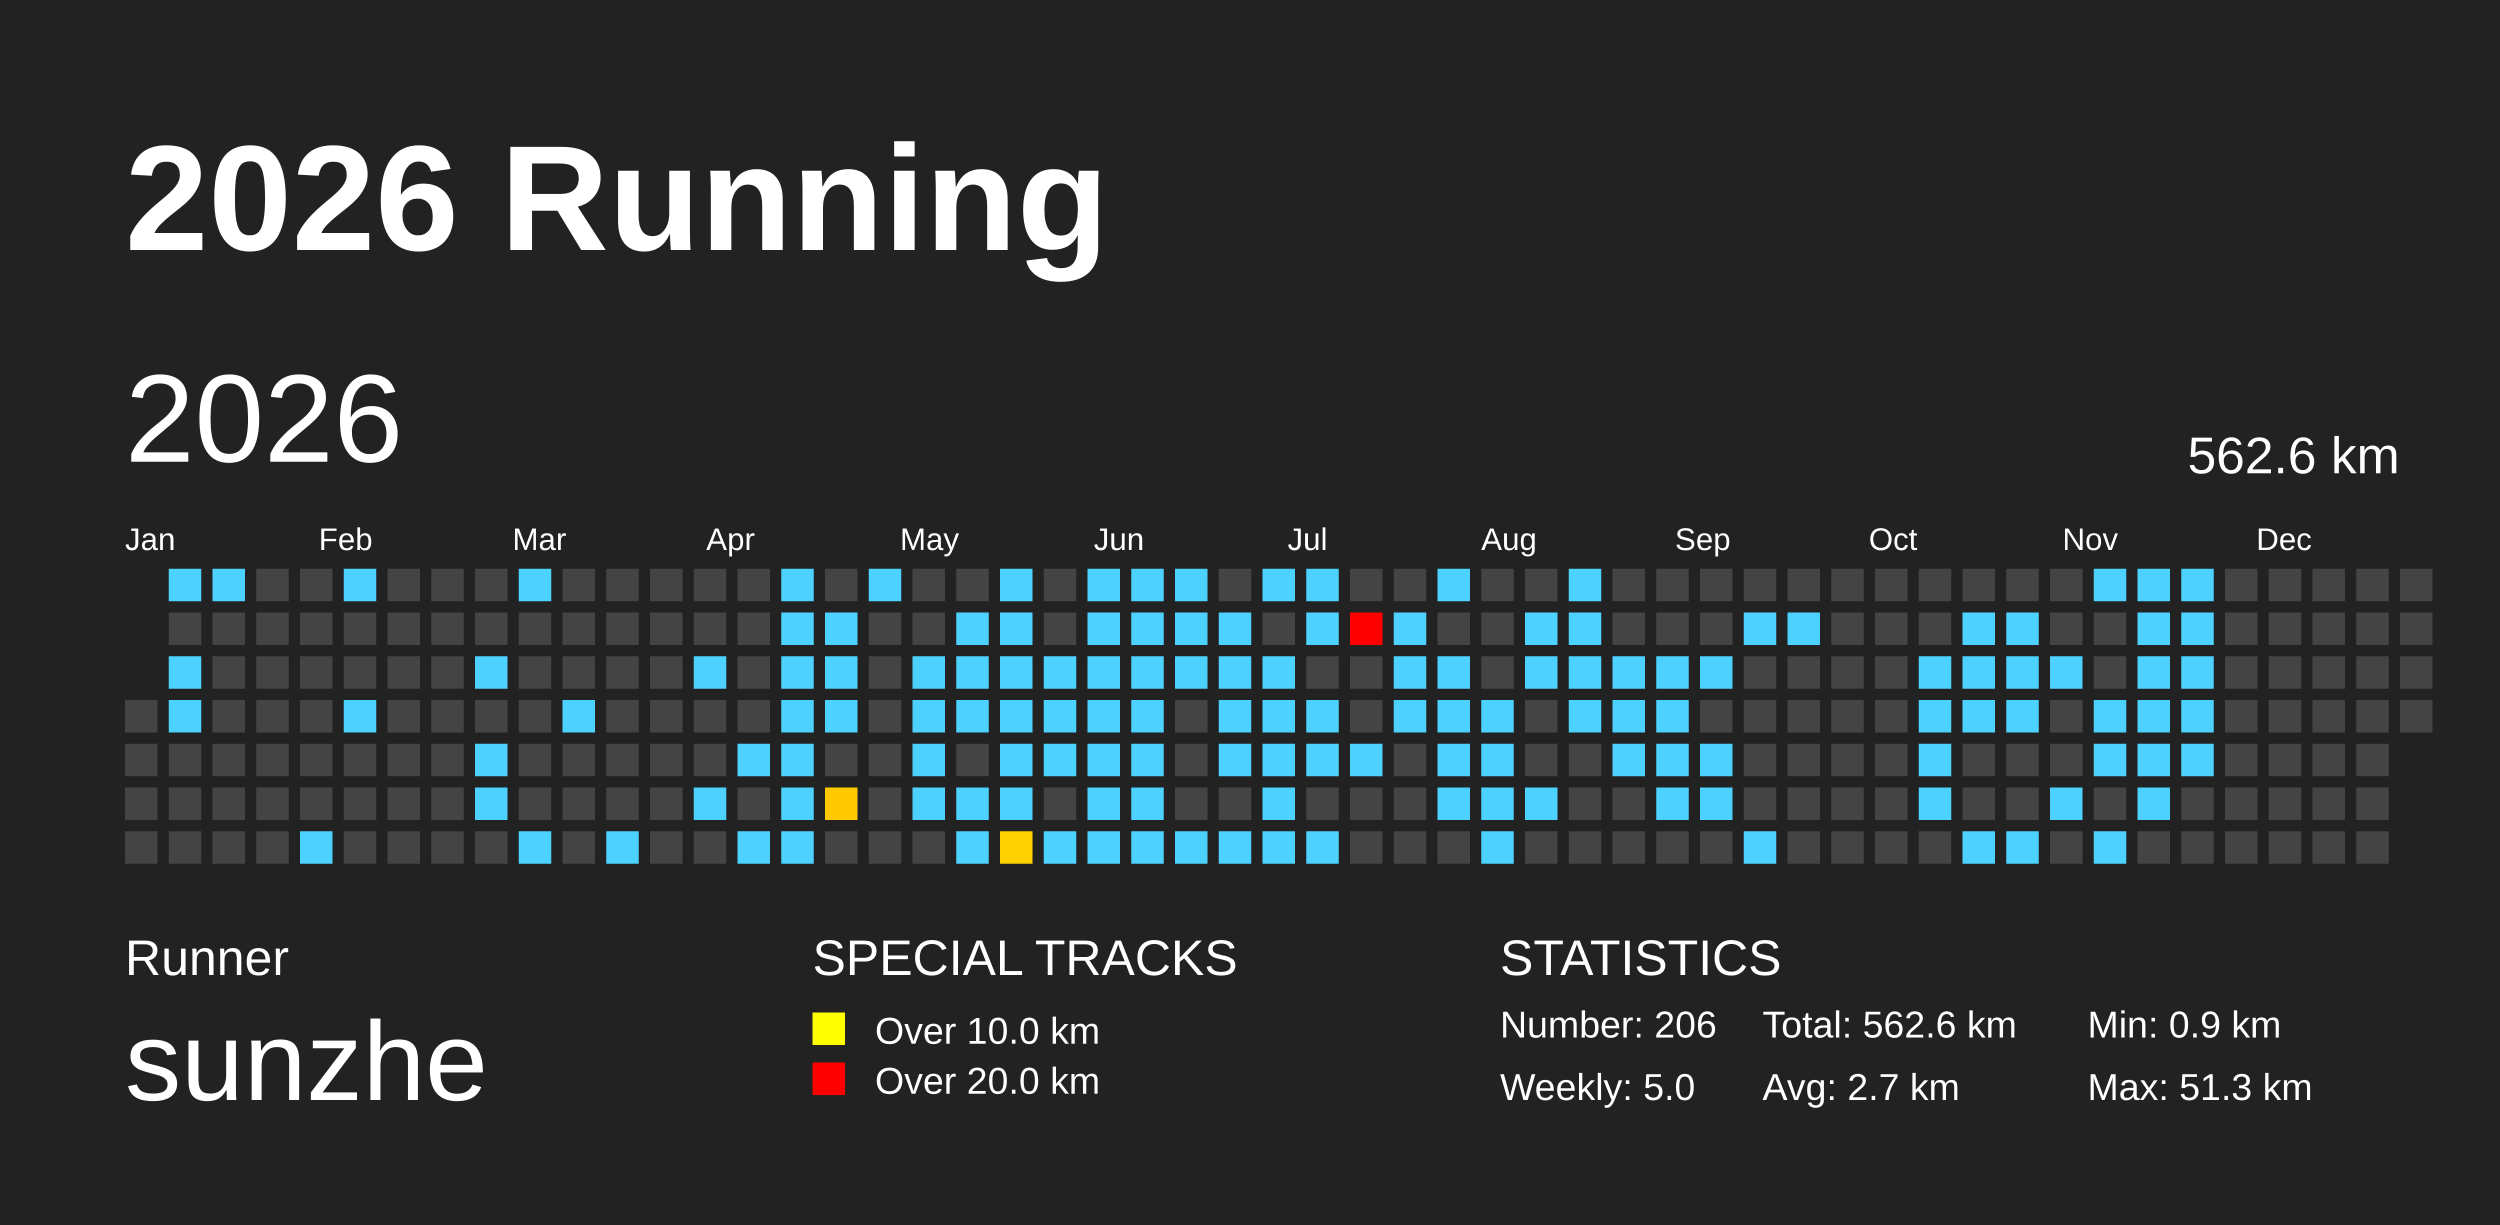
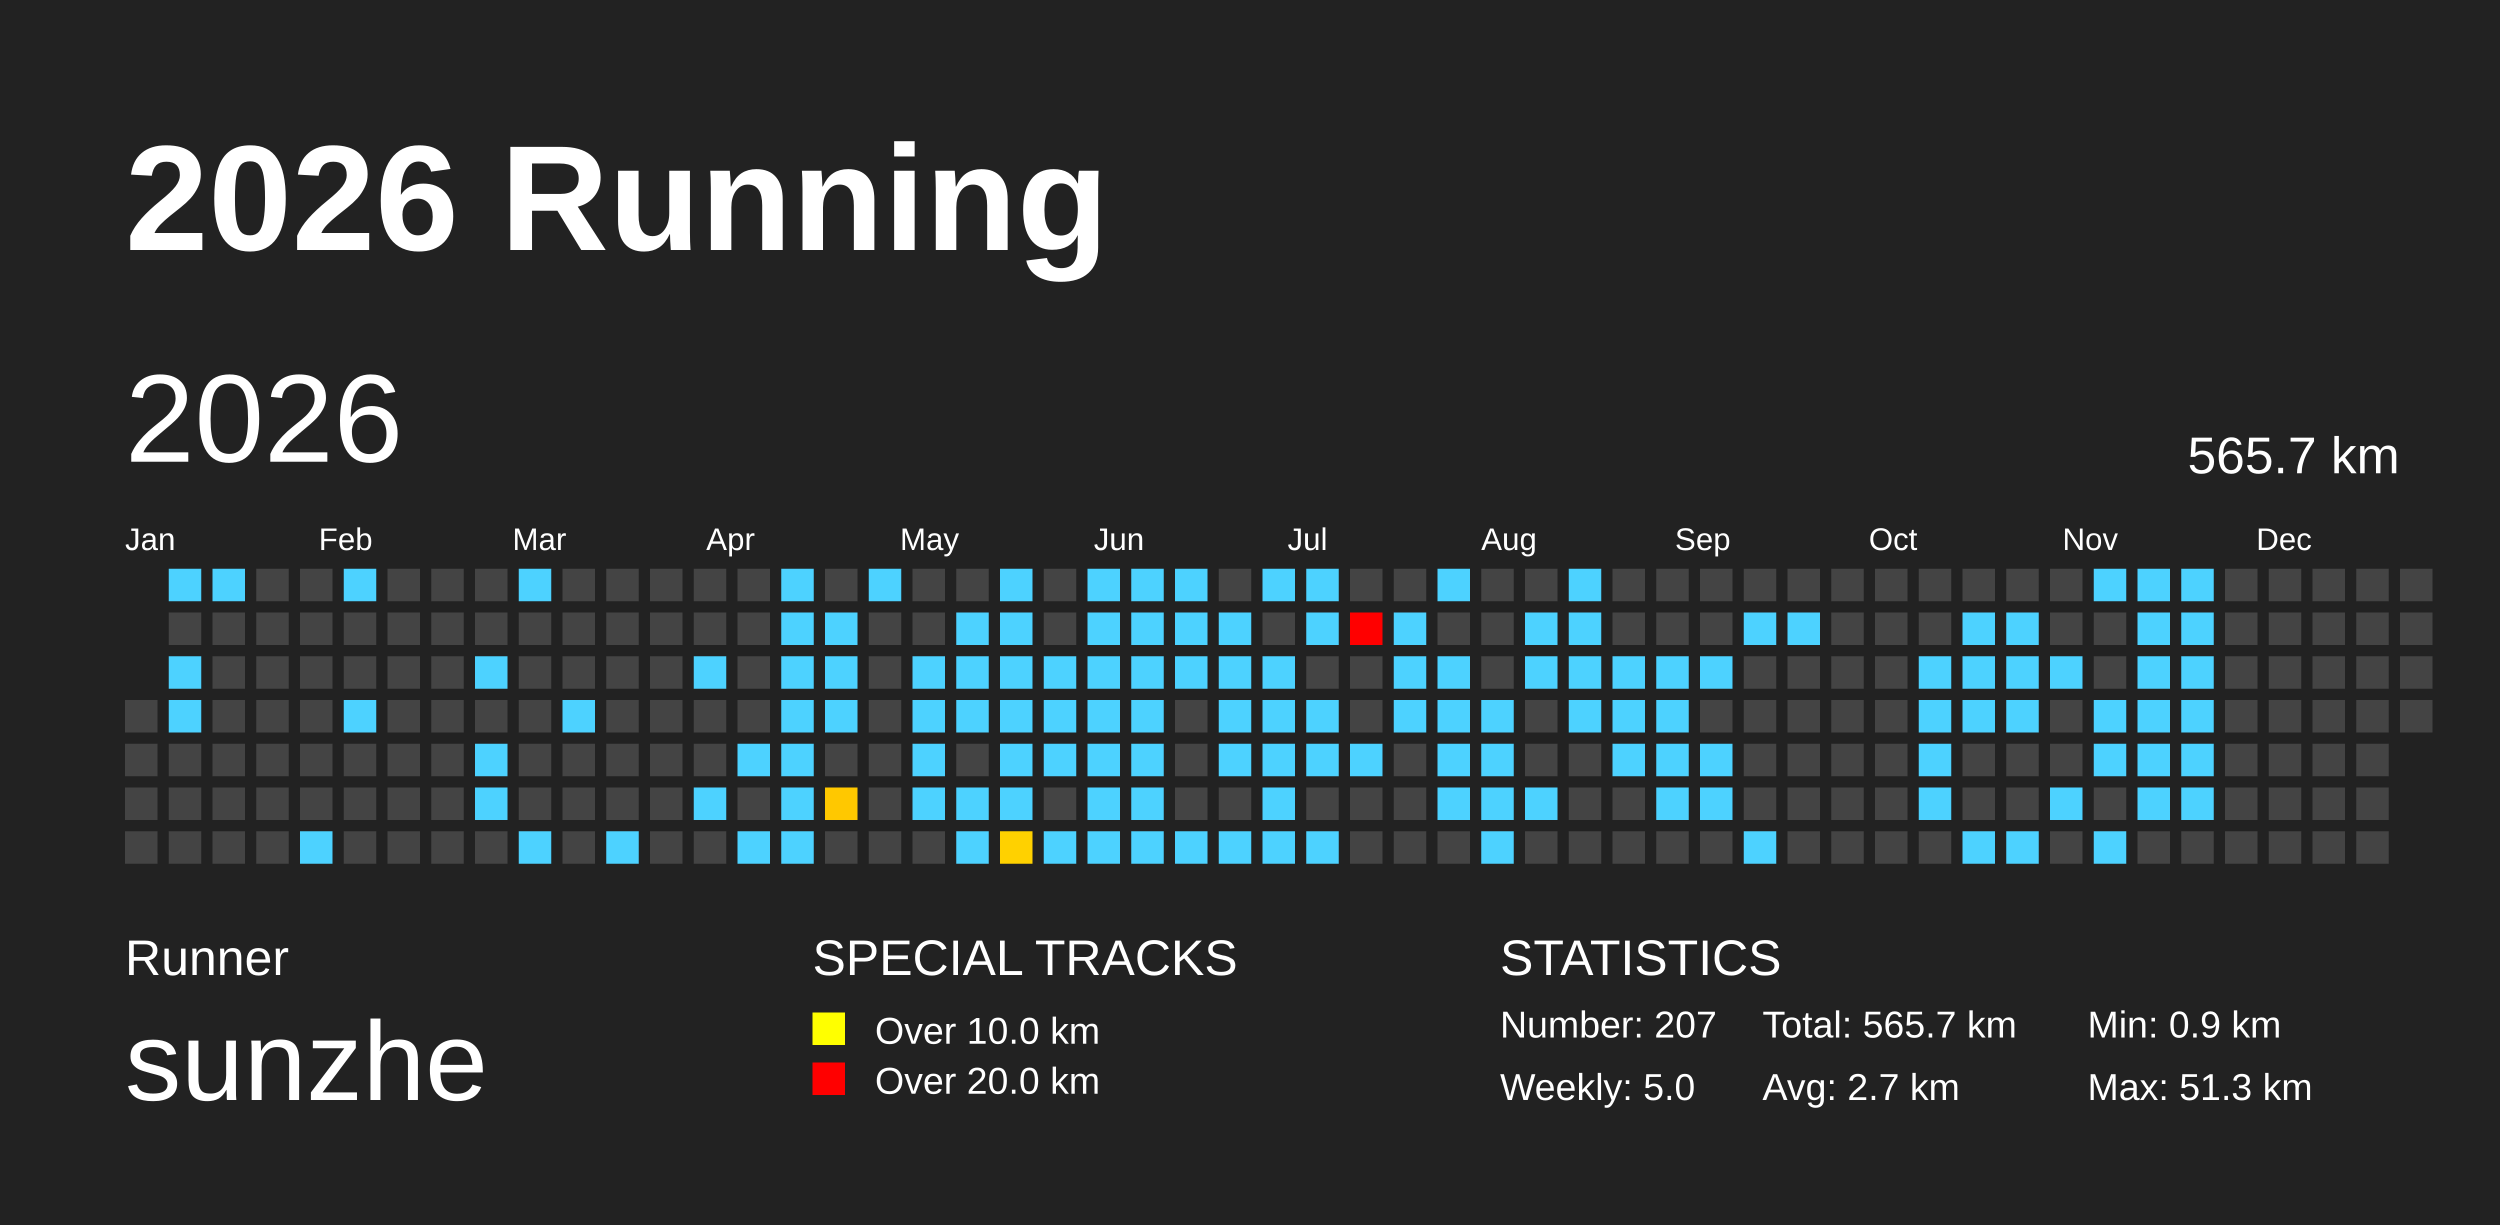
<svg xmlns="http://www.w3.org/2000/svg" baseProfile="full" height="98mm" version="1.1" viewBox="0,0,200,98" width="200mm">
  <defs />
  <rect fill="#222222" height="98" width="200" x="0" y="0" />
  <text fill="#FFFFFF" style="font-size:12px; font-family:Arial; font-weight:bold;" x="10" y="20">2026 Running</text>
  <text fill="#FFFFFF" style="font-size:4px; font-family:Arial" x="10" y="78">Runner</text>
  <text fill="#FFFFFF" style="font-size:9px; font-family:Arial" x="10" y="88">sunzhe</text>
  <text fill="#FFFFFF" style="font-size:4px; font-family:Arial" x="65" y="78">SPECIAL TRACKS</text>
  <rect fill="yellow" height="2.6" width="2.6" x="65" y="81" />
  <text fill="#FFFFFF" style="font-size:3px; font-family:Arial" x="70" y="83.5">Over 10.0 km</text>
  <rect fill="red" height="2.6" width="2.6" x="65" y="85" />
  <text fill="#FFFFFF" style="font-size:3px; font-family:Arial" x="70" y="87.5">Over 20.0 km</text>
  <text fill="#FFFFFF" style="font-size:4px; font-family:Arial" x="120" y="78">STATISTICS</text>
-   <text fill="#FFFFFF" style="font-size:3px; font-family:Arial" x="120" y="83">Number: 206</text>
+   <text fill="#FFFFFF" style="font-size:3px; font-family:Arial" x="120" y="83">Number: 207</text>
  <text fill="#FFFFFF" style="font-size:3px; font-family:Arial" x="120" y="88">Weekly: 5.0</text>
-   <text fill="#FFFFFF" style="font-size:3px; font-family:Arial" x="141" y="83">Total: 562.6 km</text>
+   <text fill="#FFFFFF" style="font-size:3px; font-family:Arial" x="141" y="83">Total: 565.7 km</text>
  <text fill="#FFFFFF" style="font-size:3px; font-family:Arial" x="141" y="88">Avg: 2.7 km</text>
  <text fill="#FFFFFF" style="font-size:3px; font-family:Arial" x="167" y="83">Min: 0.9 km</text>
  <text fill="#FFFFFF" style="font-size:3px; font-family:Arial" x="167" y="88">Max: 51.3 km</text>
  <text dominant-baseline="hanging" fill="#FFFFFF" style="font-size:10.0px; font-family:Arial;" x="10" y="30">2026</text>
-   <text dominant-baseline="hanging" fill="#FFFFFF" style="font-size:4.125px; font-family:Arial;" x="175" y="35">562.6 km</text>
+   <text dominant-baseline="hanging" fill="#FFFFFF" style="font-size:4.125px; font-family:Arial;" x="175" y="35">565.7 km</text>
  <text fill="#FFFFFF" style="font-size:2.5px; font-family:Arial" x="10.0" y="44">Jan</text>
  <text fill="#FFFFFF" style="font-size:2.5px; font-family:Arial" x="25.5" y="44">Feb</text>
  <text fill="#FFFFFF" style="font-size:2.5px; font-family:Arial" x="41.0" y="44">Mar</text>
  <text fill="#FFFFFF" style="font-size:2.5px; font-family:Arial" x="56.5" y="44">Apr</text>
  <text fill="#FFFFFF" style="font-size:2.5px; font-family:Arial" x="72.0" y="44">May</text>
  <text fill="#FFFFFF" style="font-size:2.5px; font-family:Arial" x="87.5" y="44">Jun</text>
  <text fill="#FFFFFF" style="font-size:2.5px; font-family:Arial" x="103.0" y="44">Jul</text>
  <text fill="#FFFFFF" style="font-size:2.5px; font-family:Arial" x="118.5" y="44">Aug</text>
  <text fill="#FFFFFF" style="font-size:2.5px; font-family:Arial" x="134.0" y="44">Sep</text>
  <text fill="#FFFFFF" style="font-size:2.5px; font-family:Arial" x="149.5" y="44">Oct</text>
  <text fill="#FFFFFF" style="font-size:2.5px; font-family:Arial" x="165.0" y="44">Nov</text>
  <text fill="#FFFFFF" style="font-size:2.5px; font-family:Arial" x="180.5" y="44">Dec</text>
  <rect fill="#444444" height="2.6" width="2.6" x="10.0" y="56.0" />
  <rect fill="#444444" height="2.6" width="2.6" x="10.0" y="59.5" />
  <rect fill="#444444" height="2.6" width="2.6" x="10.0" y="63.0" />
  <rect fill="#444444" height="2.6" width="2.6" x="10.0" y="66.5" />
  <rect fill="#4dd2ff" height="2.6" width="2.6" x="13.5" y="45.5" />
  <rect fill="#444444" height="2.6" width="2.6" x="13.5" y="49.0" />
  <rect fill="#4dd2ff" height="2.6" width="2.6" x="13.5" y="52.5" />
  <rect fill="#4dd2ff" height="2.6" width="2.6" x="13.5" y="56.0" />
  <rect fill="#444444" height="2.6" width="2.6" x="13.5" y="59.5" />
  <rect fill="#444444" height="2.6" width="2.6" x="13.5" y="63.0" />
  <rect fill="#444444" height="2.6" width="2.6" x="13.5" y="66.5" />
  <rect fill="#4dd2ff" height="2.6" width="2.6" x="17.0" y="45.5" />
  <rect fill="#444444" height="2.6" width="2.6" x="17.0" y="49.0" />
  <rect fill="#444444" height="2.6" width="2.6" x="17.0" y="52.5" />
  <rect fill="#444444" height="2.6" width="2.6" x="17.0" y="56.0" />
  <rect fill="#444444" height="2.6" width="2.6" x="17.0" y="59.5" />
  <rect fill="#444444" height="2.6" width="2.6" x="17.0" y="63.0" />
  <rect fill="#444444" height="2.6" width="2.6" x="17.0" y="66.5" />
  <rect fill="#444444" height="2.6" width="2.6" x="20.5" y="45.5" />
  <rect fill="#444444" height="2.6" width="2.6" x="20.5" y="49.0" />
  <rect fill="#444444" height="2.6" width="2.6" x="20.5" y="52.5" />
  <rect fill="#444444" height="2.6" width="2.6" x="20.5" y="56.0" />
  <rect fill="#444444" height="2.6" width="2.6" x="20.5" y="59.5" />
  <rect fill="#444444" height="2.6" width="2.6" x="20.5" y="63.0" />
  <rect fill="#444444" height="2.6" width="2.6" x="20.5" y="66.5" />
  <rect fill="#444444" height="2.6" width="2.6" x="24.0" y="45.5" />
  <rect fill="#444444" height="2.6" width="2.6" x="24.0" y="49.0" />
  <rect fill="#444444" height="2.6" width="2.6" x="24.0" y="52.5" />
  <rect fill="#444444" height="2.6" width="2.6" x="24.0" y="56.0" />
  <rect fill="#444444" height="2.6" width="2.6" x="24.0" y="59.5" />
  <rect fill="#444444" height="2.6" width="2.6" x="24.0" y="63.0" />
  <rect fill="#4dd2ff" height="2.6" width="2.6" x="24.0" y="66.5" />
  <rect fill="#4dd2ff" height="2.6" width="2.6" x="27.5" y="45.5" />
  <rect fill="#444444" height="2.6" width="2.6" x="27.5" y="49.0" />
  <rect fill="#444444" height="2.6" width="2.6" x="27.5" y="52.5" />
  <rect fill="#4dd2ff" height="2.6" width="2.6" x="27.5" y="56.0" />
  <rect fill="#444444" height="2.6" width="2.6" x="27.5" y="59.5" />
  <rect fill="#444444" height="2.6" width="2.6" x="27.5" y="63.0" />
  <rect fill="#444444" height="2.6" width="2.6" x="27.5" y="66.5" />
  <rect fill="#444444" height="2.6" width="2.6" x="31.0" y="45.5" />
  <rect fill="#444444" height="2.6" width="2.6" x="31.0" y="49.0" />
  <rect fill="#444444" height="2.6" width="2.6" x="31.0" y="52.5" />
  <rect fill="#444444" height="2.6" width="2.6" x="31.0" y="56.0" />
  <rect fill="#444444" height="2.6" width="2.6" x="31.0" y="59.5" />
  <rect fill="#444444" height="2.6" width="2.6" x="31.0" y="63.0" />
  <rect fill="#444444" height="2.6" width="2.6" x="31.0" y="66.5" />
  <rect fill="#444444" height="2.6" width="2.6" x="34.5" y="45.5" />
  <rect fill="#444444" height="2.6" width="2.6" x="34.5" y="49.0" />
  <rect fill="#444444" height="2.6" width="2.6" x="34.5" y="52.5" />
  <rect fill="#444444" height="2.6" width="2.6" x="34.5" y="56.0" />
  <rect fill="#444444" height="2.6" width="2.6" x="34.5" y="59.5" />
  <rect fill="#444444" height="2.6" width="2.6" x="34.5" y="63.0" />
  <rect fill="#444444" height="2.6" width="2.6" x="34.5" y="66.5" />
  <rect fill="#444444" height="2.6" width="2.6" x="38.0" y="45.5" />
  <rect fill="#444444" height="2.6" width="2.6" x="38.0" y="49.0" />
  <rect fill="#4dd2ff" height="2.6" width="2.6" x="38.0" y="52.5" />
  <rect fill="#444444" height="2.6" width="2.6" x="38.0" y="56.0" />
  <rect fill="#4dd2ff" height="2.6" width="2.6" x="38.0" y="59.5" />
  <rect fill="#4dd2ff" height="2.6" width="2.6" x="38.0" y="63.0" />
  <rect fill="#444444" height="2.6" width="2.6" x="38.0" y="66.5" />
  <rect fill="#4dd2ff" height="2.6" width="2.6" x="41.5" y="45.5" />
  <rect fill="#444444" height="2.6" width="2.6" x="41.5" y="49.0" />
  <rect fill="#444444" height="2.6" width="2.6" x="41.5" y="52.5" />
  <rect fill="#444444" height="2.6" width="2.6" x="41.5" y="56.0" />
  <rect fill="#444444" height="2.6" width="2.6" x="41.5" y="59.5" />
  <rect fill="#444444" height="2.6" width="2.6" x="41.5" y="63.0" />
  <rect fill="#4dd2ff" height="2.6" width="2.6" x="41.5" y="66.5" />
  <rect fill="#444444" height="2.6" width="2.6" x="45.0" y="45.5" />
  <rect fill="#444444" height="2.6" width="2.6" x="45.0" y="49.0" />
  <rect fill="#444444" height="2.6" width="2.6" x="45.0" y="52.5" />
  <rect fill="#4dd2ff" height="2.6" width="2.6" x="45.0" y="56.0" />
  <rect fill="#444444" height="2.6" width="2.6" x="45.0" y="59.5" />
  <rect fill="#444444" height="2.6" width="2.6" x="45.0" y="63.0" />
  <rect fill="#444444" height="2.6" width="2.6" x="45.0" y="66.5" />
  <rect fill="#444444" height="2.6" width="2.6" x="48.5" y="45.5" />
  <rect fill="#444444" height="2.6" width="2.6" x="48.5" y="49.0" />
  <rect fill="#444444" height="2.6" width="2.6" x="48.5" y="52.5" />
  <rect fill="#444444" height="2.6" width="2.6" x="48.5" y="56.0" />
  <rect fill="#444444" height="2.6" width="2.6" x="48.5" y="59.5" />
  <rect fill="#444444" height="2.6" width="2.6" x="48.5" y="63.0" />
  <rect fill="#4dd2ff" height="2.6" width="2.6" x="48.5" y="66.5" />
  <rect fill="#444444" height="2.6" width="2.6" x="52.0" y="45.5" />
  <rect fill="#444444" height="2.6" width="2.6" x="52.0" y="49.0" />
  <rect fill="#444444" height="2.6" width="2.6" x="52.0" y="52.5" />
  <rect fill="#444444" height="2.6" width="2.6" x="52.0" y="56.0" />
  <rect fill="#444444" height="2.6" width="2.6" x="52.0" y="59.5" />
  <rect fill="#444444" height="2.6" width="2.6" x="52.0" y="63.0" />
  <rect fill="#444444" height="2.6" width="2.6" x="52.0" y="66.5" />
  <rect fill="#444444" height="2.6" width="2.6" x="55.5" y="45.5" />
  <rect fill="#444444" height="2.6" width="2.6" x="55.5" y="49.0" />
  <rect fill="#4dd2ff" height="2.6" width="2.6" x="55.5" y="52.5" />
  <rect fill="#444444" height="2.6" width="2.6" x="55.5" y="56.0" />
  <rect fill="#444444" height="2.6" width="2.6" x="55.5" y="59.5" />
  <rect fill="#4dd2ff" height="2.6" width="2.6" x="55.5" y="63.0" />
  <rect fill="#444444" height="2.6" width="2.6" x="55.5" y="66.5" />
  <rect fill="#444444" height="2.6" width="2.6" x="59.0" y="45.5" />
  <rect fill="#444444" height="2.6" width="2.6" x="59.0" y="49.0" />
  <rect fill="#444444" height="2.6" width="2.6" x="59.0" y="52.5" />
  <rect fill="#444444" height="2.6" width="2.6" x="59.0" y="56.0" />
  <rect fill="#4dd2ff" height="2.6" width="2.6" x="59.0" y="59.5" />
  <rect fill="#444444" height="2.6" width="2.6" x="59.0" y="63.0" />
  <rect fill="#4dd2ff" height="2.6" width="2.6" x="59.0" y="66.5" />
  <rect fill="#4dd2ff" height="2.6" width="2.6" x="62.5" y="45.5" />
  <rect fill="#4dd2ff" height="2.6" width="2.6" x="62.5" y="49.0" />
  <rect fill="#4dd2ff" height="2.6" width="2.6" x="62.5" y="52.5" />
  <rect fill="#4dd2ff" height="2.6" width="2.6" x="62.5" y="56.0" />
  <rect fill="#4dd2ff" height="2.6" width="2.6" x="62.5" y="59.5" />
  <rect fill="#4dd2ff" height="2.6" width="2.6" x="62.5" y="63.0" />
  <rect fill="#4dd2ff" height="2.6" width="2.6" x="62.5" y="66.5" />
  <rect fill="#444444" height="2.6" width="2.6" x="66.0" y="45.5" />
  <rect fill="#4dd2ff" height="2.6" width="2.6" x="66.0" y="49.0" />
  <rect fill="#4dd2ff" height="2.6" width="2.6" x="66.0" y="52.5" />
  <rect fill="#4dd2ff" height="2.6" width="2.6" x="66.0" y="56.0" />
  <rect fill="#444444" height="2.6" width="2.6" x="66.0" y="59.5" />
  <rect fill="#ffc800" height="2.6" width="2.6" x="66.0" y="63.0" />
  <rect fill="#444444" height="2.6" width="2.6" x="66.0" y="66.5" />
  <rect fill="#4dd2ff" height="2.6" width="2.6" x="69.5" y="45.5" />
  <rect fill="#444444" height="2.6" width="2.6" x="69.5" y="49.0" />
  <rect fill="#444444" height="2.6" width="2.6" x="69.5" y="52.5" />
  <rect fill="#444444" height="2.6" width="2.6" x="69.5" y="56.0" />
  <rect fill="#444444" height="2.6" width="2.6" x="69.5" y="59.5" />
  <rect fill="#444444" height="2.6" width="2.6" x="69.5" y="63.0" />
  <rect fill="#444444" height="2.6" width="2.6" x="69.5" y="66.5" />
  <rect fill="#444444" height="2.6" width="2.6" x="73.0" y="45.5" />
  <rect fill="#444444" height="2.6" width="2.6" x="73.0" y="49.0" />
  <rect fill="#4dd2ff" height="2.6" width="2.6" x="73.0" y="52.5" />
  <rect fill="#4dd2ff" height="2.6" width="2.6" x="73.0" y="56.0" />
  <rect fill="#4dd2ff" height="2.6" width="2.6" x="73.0" y="59.5" />
  <rect fill="#4dd2ff" height="2.6" width="2.6" x="73.0" y="63.0" />
  <rect fill="#444444" height="2.6" width="2.6" x="73.0" y="66.5" />
  <rect fill="#444444" height="2.6" width="2.6" x="76.5" y="45.5" />
  <rect fill="#4dd2ff" height="2.6" width="2.6" x="76.5" y="49.0" />
  <rect fill="#4dd2ff" height="2.6" width="2.6" x="76.5" y="52.5" />
  <rect fill="#4dd2ff" height="2.6" width="2.6" x="76.5" y="56.0" />
  <rect fill="#444444" height="2.6" width="2.6" x="76.5" y="59.5" />
  <rect fill="#4dd2ff" height="2.6" width="2.6" x="76.5" y="63.0" />
  <rect fill="#4dd2ff" height="2.6" width="2.6" x="76.5" y="66.5" />
  <rect fill="#4dd2ff" height="2.6" width="2.6" x="80.0" y="45.5" />
  <rect fill="#4dd2ff" height="2.6" width="2.6" x="80.0" y="49.0" />
  <rect fill="#4dd2ff" height="2.6" width="2.6" x="80.0" y="52.5" />
  <rect fill="#4dd2ff" height="2.6" width="2.6" x="80.0" y="56.0" />
  <rect fill="#4dd2ff" height="2.6" width="2.6" x="80.0" y="59.5" />
  <rect fill="#4dd2ff" height="2.6" width="2.6" x="80.0" y="63.0" />
  <rect fill="#ffd100" height="2.6" width="2.6" x="80.0" y="66.5" />
  <rect fill="#444444" height="2.6" width="2.6" x="83.5" y="45.5" />
  <rect fill="#444444" height="2.6" width="2.6" x="83.5" y="49.0" />
  <rect fill="#4dd2ff" height="2.6" width="2.6" x="83.5" y="52.5" />
  <rect fill="#4dd2ff" height="2.6" width="2.6" x="83.5" y="56.0" />
  <rect fill="#4dd2ff" height="2.6" width="2.6" x="83.5" y="59.5" />
  <rect fill="#444444" height="2.6" width="2.6" x="83.5" y="63.0" />
  <rect fill="#4dd2ff" height="2.6" width="2.6" x="83.5" y="66.5" />
  <rect fill="#4dd2ff" height="2.6" width="2.6" x="87.0" y="45.5" />
  <rect fill="#4dd2ff" height="2.6" width="2.6" x="87.0" y="49.0" />
  <rect fill="#4dd2ff" height="2.6" width="2.6" x="87.0" y="52.5" />
  <rect fill="#4dd2ff" height="2.6" width="2.6" x="87.0" y="56.0" />
  <rect fill="#4dd2ff" height="2.6" width="2.6" x="87.0" y="59.5" />
  <rect fill="#4dd2ff" height="2.6" width="2.6" x="87.0" y="63.0" />
  <rect fill="#4dd2ff" height="2.6" width="2.6" x="87.0" y="66.5" />
  <rect fill="#4dd2ff" height="2.6" width="2.6" x="90.5" y="45.5" />
  <rect fill="#4dd2ff" height="2.6" width="2.6" x="90.5" y="49.0" />
  <rect fill="#4dd2ff" height="2.6" width="2.6" x="90.5" y="52.5" />
  <rect fill="#4dd2ff" height="2.6" width="2.6" x="90.5" y="56.0" />
  <rect fill="#4dd2ff" height="2.6" width="2.6" x="90.5" y="59.5" />
  <rect fill="#4dd2ff" height="2.6" width="2.6" x="90.5" y="63.0" />
  <rect fill="#4dd2ff" height="2.6" width="2.6" x="90.5" y="66.5" />
  <rect fill="#4dd2ff" height="2.6" width="2.6" x="94.0" y="45.5" />
  <rect fill="#4dd2ff" height="2.6" width="2.6" x="94.0" y="49.0" />
  <rect fill="#4dd2ff" height="2.6" width="2.6" x="94.0" y="52.5" />
  <rect fill="#444444" height="2.6" width="2.6" x="94.0" y="56.0" />
  <rect fill="#444444" height="2.6" width="2.6" x="94.0" y="59.5" />
  <rect fill="#444444" height="2.6" width="2.6" x="94.0" y="63.0" />
  <rect fill="#4dd2ff" height="2.6" width="2.6" x="94.0" y="66.5" />
  <rect fill="#444444" height="2.6" width="2.6" x="97.5" y="45.5" />
  <rect fill="#4dd2ff" height="2.6" width="2.6" x="97.5" y="49.0" />
  <rect fill="#4dd2ff" height="2.6" width="2.6" x="97.5" y="52.5" />
  <rect fill="#4dd2ff" height="2.6" width="2.6" x="97.5" y="56.0" />
  <rect fill="#4dd2ff" height="2.6" width="2.6" x="97.5" y="59.5" />
  <rect fill="#444444" height="2.6" width="2.6" x="97.5" y="63.0" />
  <rect fill="#4dd2ff" height="2.6" width="2.6" x="97.5" y="66.5" />
  <rect fill="#4dd2ff" height="2.6" width="2.6" x="101.0" y="45.5" />
  <rect fill="#444444" height="2.6" width="2.6" x="101.0" y="49.0" />
  <rect fill="#4dd2ff" height="2.6" width="2.6" x="101.0" y="52.5" />
  <rect fill="#4dd2ff" height="2.6" width="2.6" x="101.0" y="56.0" />
  <rect fill="#4dd2ff" height="2.6" width="2.6" x="101.0" y="59.5" />
  <rect fill="#4dd2ff" height="2.6" width="2.6" x="101.0" y="63.0" />
  <rect fill="#4dd2ff" height="2.6" width="2.6" x="101.0" y="66.5" />
  <rect fill="#4dd2ff" height="2.6" width="2.6" x="104.5" y="45.5" />
  <rect fill="#4dd2ff" height="2.6" width="2.6" x="104.5" y="49.0" />
  <rect fill="#444444" height="2.6" width="2.6" x="104.5" y="52.5" />
  <rect fill="#4dd2ff" height="2.6" width="2.6" x="104.5" y="56.0" />
  <rect fill="#4dd2ff" height="2.6" width="2.6" x="104.5" y="59.5" />
  <rect fill="#444444" height="2.6" width="2.6" x="104.5" y="63.0" />
  <rect fill="#4dd2ff" height="2.6" width="2.6" x="104.5" y="66.5" />
  <rect fill="#444444" height="2.6" width="2.6" x="108.0" y="45.5" />
  <rect fill="red" height="2.6" width="2.6" x="108.0" y="49.0" />
  <rect fill="#444444" height="2.6" width="2.6" x="108.0" y="52.5" />
  <rect fill="#444444" height="2.6" width="2.6" x="108.0" y="56.0" />
  <rect fill="#4dd2ff" height="2.6" width="2.6" x="108.0" y="59.5" />
  <rect fill="#444444" height="2.6" width="2.6" x="108.0" y="63.0" />
  <rect fill="#444444" height="2.6" width="2.6" x="108.0" y="66.5" />
  <rect fill="#444444" height="2.6" width="2.6" x="111.5" y="45.5" />
  <rect fill="#4dd2ff" height="2.6" width="2.6" x="111.5" y="49.0" />
  <rect fill="#4dd2ff" height="2.6" width="2.6" x="111.5" y="52.5" />
  <rect fill="#4dd2ff" height="2.6" width="2.6" x="111.5" y="56.0" />
  <rect fill="#444444" height="2.6" width="2.6" x="111.5" y="59.5" />
  <rect fill="#444444" height="2.6" width="2.6" x="111.5" y="63.0" />
  <rect fill="#444444" height="2.6" width="2.6" x="111.5" y="66.5" />
  <rect fill="#4dd2ff" height="2.6" width="2.6" x="115.0" y="45.5" />
  <rect fill="#444444" height="2.6" width="2.6" x="115.0" y="49.0" />
  <rect fill="#4dd2ff" height="2.6" width="2.6" x="115.0" y="52.5" />
  <rect fill="#4dd2ff" height="2.6" width="2.6" x="115.0" y="56.0" />
  <rect fill="#4dd2ff" height="2.6" width="2.6" x="115.0" y="59.5" />
  <rect fill="#4dd2ff" height="2.6" width="2.6" x="115.0" y="63.0" />
  <rect fill="#444444" height="2.6" width="2.6" x="115.0" y="66.5" />
  <rect fill="#444444" height="2.6" width="2.6" x="118.5" y="45.5" />
  <rect fill="#444444" height="2.6" width="2.6" x="118.5" y="49.0" />
  <rect fill="#444444" height="2.6" width="2.6" x="118.5" y="52.5" />
  <rect fill="#4dd2ff" height="2.6" width="2.6" x="118.5" y="56.0" />
  <rect fill="#4dd2ff" height="2.6" width="2.6" x="118.5" y="59.5" />
  <rect fill="#4dd2ff" height="2.6" width="2.6" x="118.5" y="63.0" />
  <rect fill="#4dd2ff" height="2.6" width="2.6" x="118.5" y="66.5" />
  <rect fill="#444444" height="2.6" width="2.6" x="122.0" y="45.5" />
  <rect fill="#4dd2ff" height="2.6" width="2.6" x="122.0" y="49.0" />
  <rect fill="#4dd2ff" height="2.6" width="2.6" x="122.0" y="52.5" />
  <rect fill="#444444" height="2.6" width="2.6" x="122.0" y="56.0" />
  <rect fill="#444444" height="2.6" width="2.6" x="122.0" y="59.5" />
  <rect fill="#4dd2ff" height="2.6" width="2.6" x="122.0" y="63.0" />
  <rect fill="#444444" height="2.6" width="2.6" x="122.0" y="66.5" />
  <rect fill="#4dd2ff" height="2.6" width="2.6" x="125.5" y="45.5" />
  <rect fill="#4dd2ff" height="2.6" width="2.6" x="125.5" y="49.0" />
  <rect fill="#4dd2ff" height="2.6" width="2.6" x="125.5" y="52.5" />
  <rect fill="#4dd2ff" height="2.6" width="2.6" x="125.5" y="56.0" />
  <rect fill="#444444" height="2.6" width="2.6" x="125.5" y="59.5" />
  <rect fill="#444444" height="2.6" width="2.6" x="125.5" y="63.0" />
  <rect fill="#444444" height="2.6" width="2.6" x="125.5" y="66.5" />
  <rect fill="#444444" height="2.6" width="2.6" x="129.0" y="45.5" />
  <rect fill="#444444" height="2.6" width="2.6" x="129.0" y="49.0" />
  <rect fill="#4dd2ff" height="2.6" width="2.6" x="129.0" y="52.5" />
  <rect fill="#4dd2ff" height="2.6" width="2.6" x="129.0" y="56.0" />
  <rect fill="#4dd2ff" height="2.6" width="2.6" x="129.0" y="59.5" />
  <rect fill="#444444" height="2.6" width="2.6" x="129.0" y="63.0" />
  <rect fill="#444444" height="2.6" width="2.6" x="129.0" y="66.5" />
  <rect fill="#444444" height="2.6" width="2.6" x="132.5" y="45.5" />
  <rect fill="#444444" height="2.6" width="2.6" x="132.5" y="49.0" />
  <rect fill="#4dd2ff" height="2.6" width="2.6" x="132.5" y="52.5" />
  <rect fill="#4dd2ff" height="2.6" width="2.6" x="132.5" y="56.0" />
  <rect fill="#4dd2ff" height="2.6" width="2.6" x="132.5" y="59.5" />
  <rect fill="#4dd2ff" height="2.6" width="2.6" x="132.5" y="63.0" />
  <rect fill="#444444" height="2.6" width="2.6" x="132.5" y="66.5" />
  <rect fill="#444444" height="2.6" width="2.6" x="136.0" y="45.5" />
  <rect fill="#444444" height="2.6" width="2.6" x="136.0" y="49.0" />
  <rect fill="#4dd2ff" height="2.6" width="2.6" x="136.0" y="52.5" />
  <rect fill="#444444" height="2.6" width="2.6" x="136.0" y="56.0" />
  <rect fill="#4dd2ff" height="2.6" width="2.6" x="136.0" y="59.5" />
  <rect fill="#4dd2ff" height="2.6" width="2.6" x="136.0" y="63.0" />
  <rect fill="#444444" height="2.6" width="2.6" x="136.0" y="66.5" />
  <rect fill="#444444" height="2.6" width="2.6" x="139.5" y="45.5" />
  <rect fill="#4dd2ff" height="2.6" width="2.6" x="139.5" y="49.0" />
  <rect fill="#444444" height="2.6" width="2.6" x="139.5" y="52.5" />
  <rect fill="#444444" height="2.6" width="2.6" x="139.5" y="56.0" />
  <rect fill="#444444" height="2.6" width="2.6" x="139.5" y="59.5" />
  <rect fill="#444444" height="2.6" width="2.6" x="139.5" y="63.0" />
  <rect fill="#4dd2ff" height="2.6" width="2.6" x="139.5" y="66.5" />
  <rect fill="#444444" height="2.6" width="2.6" x="143.0" y="45.5" />
  <rect fill="#4dd2ff" height="2.6" width="2.6" x="143.0" y="49.0" />
  <rect fill="#444444" height="2.6" width="2.6" x="143.0" y="52.5" />
  <rect fill="#444444" height="2.6" width="2.6" x="143.0" y="56.0" />
  <rect fill="#444444" height="2.6" width="2.6" x="143.0" y="59.5" />
  <rect fill="#444444" height="2.6" width="2.6" x="143.0" y="63.0" />
  <rect fill="#444444" height="2.6" width="2.6" x="143.0" y="66.5" />
  <rect fill="#444444" height="2.6" width="2.6" x="146.5" y="45.5" />
  <rect fill="#444444" height="2.6" width="2.6" x="146.5" y="49.0" />
  <rect fill="#444444" height="2.6" width="2.6" x="146.5" y="52.5" />
  <rect fill="#444444" height="2.6" width="2.6" x="146.5" y="56.0" />
  <rect fill="#444444" height="2.6" width="2.6" x="146.5" y="59.5" />
  <rect fill="#444444" height="2.6" width="2.6" x="146.5" y="63.0" />
  <rect fill="#444444" height="2.6" width="2.6" x="146.5" y="66.5" />
  <rect fill="#444444" height="2.6" width="2.6" x="150.0" y="45.5" />
  <rect fill="#444444" height="2.6" width="2.6" x="150.0" y="49.0" />
  <rect fill="#444444" height="2.6" width="2.6" x="150.0" y="52.5" />
  <rect fill="#444444" height="2.6" width="2.6" x="150.0" y="56.0" />
  <rect fill="#444444" height="2.6" width="2.6" x="150.0" y="59.5" />
  <rect fill="#444444" height="2.6" width="2.6" x="150.0" y="63.0" />
  <rect fill="#444444" height="2.6" width="2.6" x="150.0" y="66.5" />
  <rect fill="#444444" height="2.6" width="2.6" x="153.5" y="45.5" />
  <rect fill="#444444" height="2.6" width="2.6" x="153.5" y="49.0" />
  <rect fill="#4dd2ff" height="2.6" width="2.6" x="153.5" y="52.5" />
  <rect fill="#4dd2ff" height="2.6" width="2.6" x="153.5" y="56.0" />
  <rect fill="#4dd2ff" height="2.6" width="2.6" x="153.5" y="59.5" />
  <rect fill="#4dd2ff" height="2.6" width="2.6" x="153.5" y="63.0" />
  <rect fill="#444444" height="2.6" width="2.6" x="153.5" y="66.5" />
  <rect fill="#444444" height="2.6" width="2.6" x="157.0" y="45.5" />
  <rect fill="#4dd2ff" height="2.6" width="2.6" x="157.0" y="49.0" />
  <rect fill="#4dd2ff" height="2.6" width="2.6" x="157.0" y="52.5" />
  <rect fill="#4dd2ff" height="2.6" width="2.6" x="157.0" y="56.0" />
  <rect fill="#444444" height="2.6" width="2.6" x="157.0" y="59.5" />
  <rect fill="#444444" height="2.6" width="2.6" x="157.0" y="63.0" />
  <rect fill="#4dd2ff" height="2.6" width="2.6" x="157.0" y="66.5" />
  <rect fill="#444444" height="2.6" width="2.6" x="160.5" y="45.5" />
  <rect fill="#4dd2ff" height="2.6" width="2.6" x="160.5" y="49.0" />
  <rect fill="#4dd2ff" height="2.6" width="2.6" x="160.5" y="52.5" />
  <rect fill="#4dd2ff" height="2.6" width="2.6" x="160.5" y="56.0" />
  <rect fill="#444444" height="2.6" width="2.6" x="160.5" y="59.5" />
  <rect fill="#444444" height="2.6" width="2.6" x="160.5" y="63.0" />
  <rect fill="#4dd2ff" height="2.6" width="2.6" x="160.5" y="66.5" />
  <rect fill="#444444" height="2.6" width="2.6" x="164.0" y="45.5" />
  <rect fill="#444444" height="2.6" width="2.6" x="164.0" y="49.0" />
  <rect fill="#4dd2ff" height="2.6" width="2.6" x="164.0" y="52.5" />
  <rect fill="#444444" height="2.6" width="2.6" x="164.0" y="56.0" />
  <rect fill="#444444" height="2.6" width="2.6" x="164.0" y="59.5" />
  <rect fill="#4dd2ff" height="2.6" width="2.6" x="164.0" y="63.0" />
  <rect fill="#444444" height="2.6" width="2.6" x="164.0" y="66.5" />
  <rect fill="#4dd2ff" height="2.6" width="2.6" x="167.5" y="45.5" />
  <rect fill="#444444" height="2.6" width="2.6" x="167.5" y="49.0" />
  <rect fill="#444444" height="2.6" width="2.6" x="167.5" y="52.5" />
  <rect fill="#4dd2ff" height="2.6" width="2.6" x="167.5" y="56.0" />
  <rect fill="#4dd2ff" height="2.6" width="2.6" x="167.5" y="59.5" />
  <rect fill="#444444" height="2.6" width="2.6" x="167.5" y="63.0" />
  <rect fill="#4dd2ff" height="2.6" width="2.6" x="167.5" y="66.5" />
  <rect fill="#4dd2ff" height="2.6" width="2.6" x="171.0" y="45.5" />
  <rect fill="#4dd2ff" height="2.6" width="2.6" x="171.0" y="49.0" />
  <rect fill="#4dd2ff" height="2.6" width="2.6" x="171.0" y="52.5" />
  <rect fill="#4dd2ff" height="2.6" width="2.6" x="171.0" y="56.0" />
  <rect fill="#4dd2ff" height="2.6" width="2.6" x="171.0" y="59.5" />
  <rect fill="#4dd2ff" height="2.6" width="2.6" x="171.0" y="63.0" />
  <rect fill="#444444" height="2.6" width="2.6" x="171.0" y="66.5" />
  <rect fill="#4dd2ff" height="2.6" width="2.6" x="174.5" y="45.5" />
  <rect fill="#4dd2ff" height="2.6" width="2.6" x="174.5" y="49.0" />
  <rect fill="#4dd2ff" height="2.6" width="2.6" x="174.5" y="52.5" />
  <rect fill="#4dd2ff" height="2.6" width="2.6" x="174.5" y="56.0" />
  <rect fill="#4dd2ff" height="2.6" width="2.6" x="174.5" y="59.5" />
-   <rect fill="#444444" height="2.6" width="2.6" x="174.5" y="63.0" />
+   <rect fill="#4dd2ff" height="2.6" width="2.6" x="174.5" y="63.0" />
  <rect fill="#444444" height="2.6" width="2.6" x="174.5" y="66.5" />
  <rect fill="#444444" height="2.6" width="2.6" x="178.0" y="45.5" />
  <rect fill="#444444" height="2.6" width="2.6" x="178.0" y="49.0" />
  <rect fill="#444444" height="2.6" width="2.6" x="178.0" y="52.5" />
  <rect fill="#444444" height="2.6" width="2.6" x="178.0" y="56.0" />
  <rect fill="#444444" height="2.6" width="2.6" x="178.0" y="59.5" />
  <rect fill="#444444" height="2.6" width="2.6" x="178.0" y="63.0" />
  <rect fill="#444444" height="2.6" width="2.6" x="178.0" y="66.5" />
  <rect fill="#444444" height="2.6" width="2.6" x="181.5" y="45.5" />
  <rect fill="#444444" height="2.6" width="2.6" x="181.5" y="49.0" />
  <rect fill="#444444" height="2.6" width="2.6" x="181.5" y="52.5" />
  <rect fill="#444444" height="2.6" width="2.6" x="181.5" y="56.0" />
  <rect fill="#444444" height="2.6" width="2.6" x="181.5" y="59.5" />
  <rect fill="#444444" height="2.6" width="2.6" x="181.5" y="63.0" />
  <rect fill="#444444" height="2.6" width="2.6" x="181.5" y="66.5" />
  <rect fill="#444444" height="2.6" width="2.6" x="185.0" y="45.5" />
  <rect fill="#444444" height="2.6" width="2.6" x="185.0" y="49.0" />
  <rect fill="#444444" height="2.6" width="2.6" x="185.0" y="52.5" />
  <rect fill="#444444" height="2.6" width="2.6" x="185.0" y="56.0" />
  <rect fill="#444444" height="2.6" width="2.6" x="185.0" y="59.5" />
  <rect fill="#444444" height="2.6" width="2.6" x="185.0" y="63.0" />
  <rect fill="#444444" height="2.6" width="2.6" x="185.0" y="66.5" />
  <rect fill="#444444" height="2.6" width="2.6" x="188.5" y="45.5" />
  <rect fill="#444444" height="2.6" width="2.6" x="188.5" y="49.0" />
  <rect fill="#444444" height="2.6" width="2.6" x="188.5" y="52.5" />
  <rect fill="#444444" height="2.6" width="2.6" x="188.5" y="56.0" />
  <rect fill="#444444" height="2.6" width="2.6" x="188.5" y="59.5" />
  <rect fill="#444444" height="2.6" width="2.6" x="188.5" y="63.0" />
  <rect fill="#444444" height="2.6" width="2.6" x="188.5" y="66.5" />
  <rect fill="#444444" height="2.6" width="2.6" x="192.0" y="45.5" />
  <rect fill="#444444" height="2.6" width="2.6" x="192.0" y="49.0" />
  <rect fill="#444444" height="2.6" width="2.6" x="192.0" y="52.5" />
  <rect fill="#444444" height="2.6" width="2.6" x="192.0" y="56.0" />
</svg>
